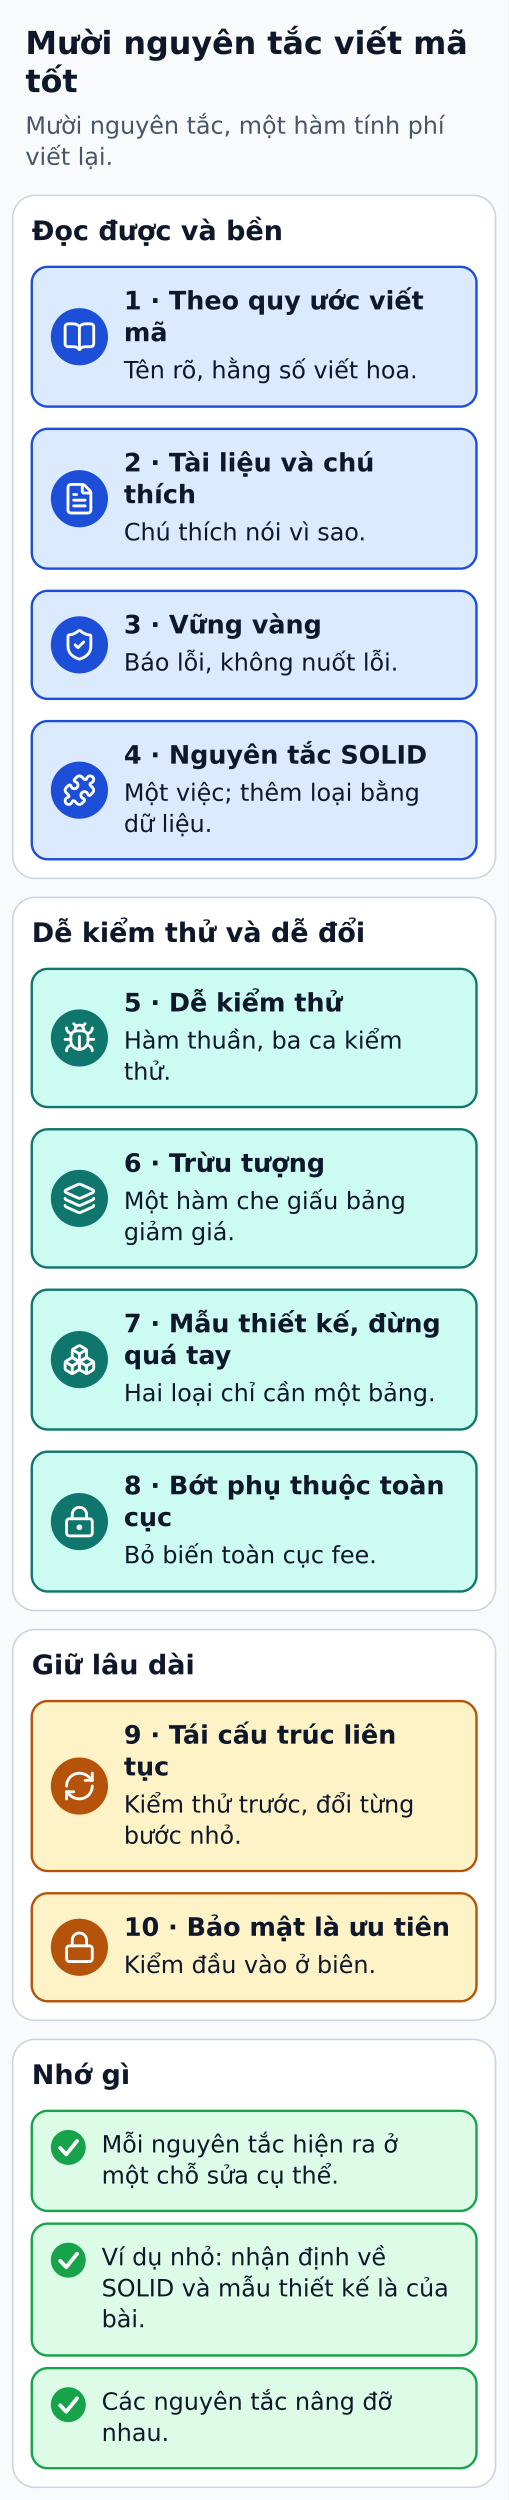
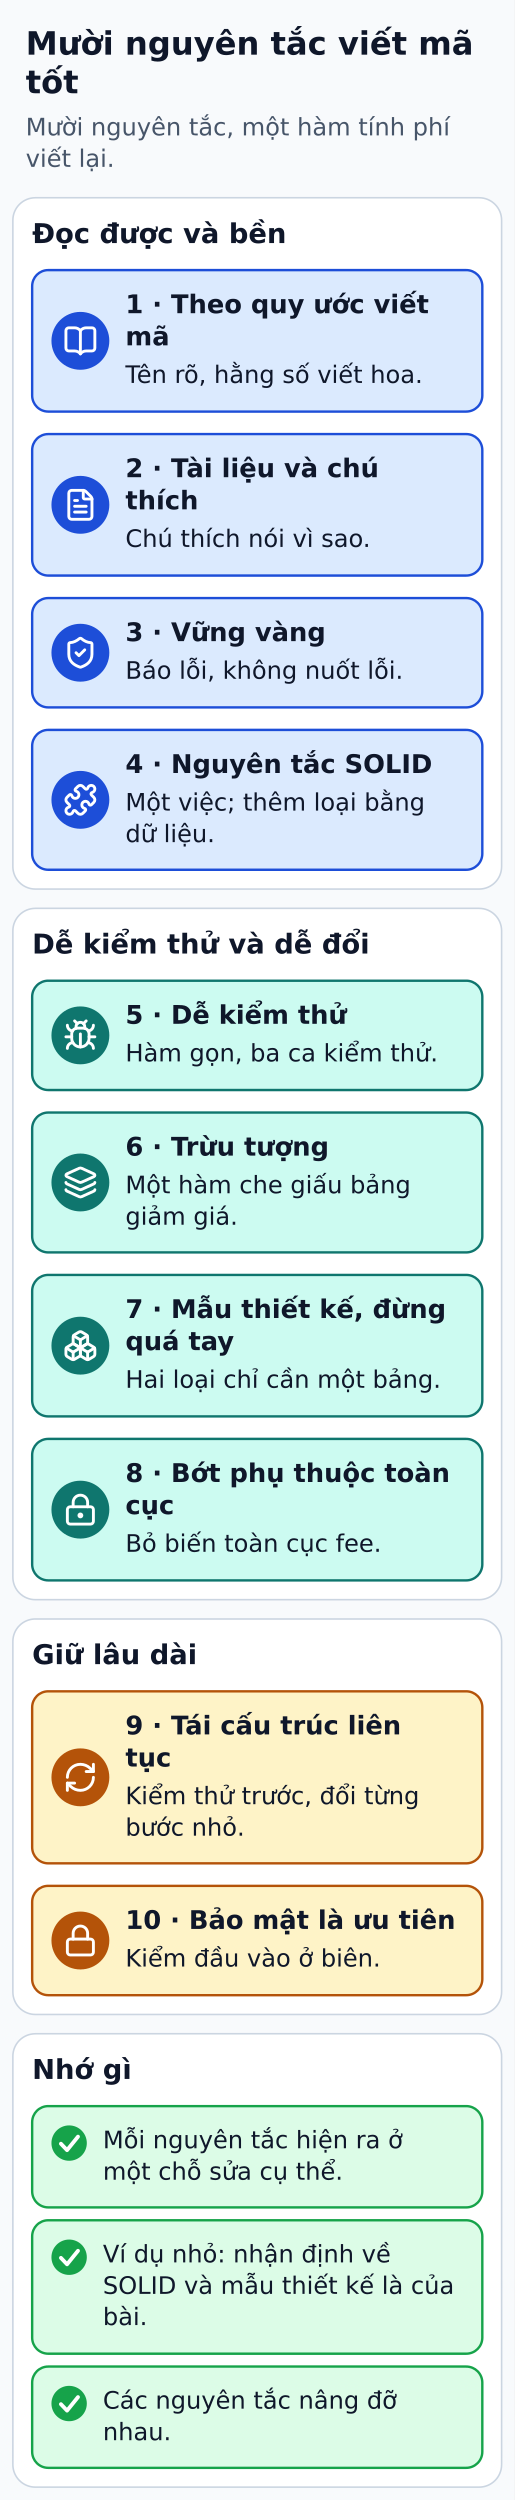
- <svg xmlns="http://www.w3.org/2000/svg" width="320" height="1574" viewBox="0 0 320 1574" role="img" aria-labelledby="title desc">
+ <svg xmlns="http://www.w3.org/2000/svg" width="320" height="1555" viewBox="0 0 320 1555" role="img" aria-labelledby="title desc">
  <defs>
    <marker id="arrow" markerWidth="8" markerHeight="8" refX="6" refY="3" orient="auto">
      <path d="M0,0 L6,3 L0,6" fill="none" stroke="#334155" stroke-width="1.5" />
    </marker>
  </defs>
-   <rect width="320" height="1574" fill="#f8fafc" />
+   <rect width="320" height="1555" fill="#f8fafc" />
  <g font-family="DejaVu Sans, Arial, sans-serif" fill="#0f172a">
    <text x="16" y="34" font-size="20" fill="#0f172a" font-weight="bold" text-anchor="start">Mười nguyên tắc viết mã</text>
    <text x="16" y="58" font-size="20" fill="#0f172a" font-weight="bold" text-anchor="start">tốt</text>
    <text x="16" y="84.2" font-size="15" fill="#475569" font-weight="normal" text-anchor="start">Mười nguyên tắc, một hàm tính phí</text>
    <text x="16" y="103.8" font-size="15" fill="#475569" font-weight="normal" text-anchor="start">viết lại.</text>
    <rect x="8" y="123" width="304" height="430" rx="14" fill="#ffffff" stroke="#cbd5e1" stroke-width="1" />
    <text x="20" y="151.2" font-size="17" fill="#0f172a" font-weight="bold" text-anchor="start">Đọc được và bền</text>
    <rect x="20" y="168" width="280" height="88" rx="10" fill="#dbeafe" stroke="#1d4ed8" stroke-width="1.5" />
    <circle cx="50" cy="212" r="18" fill="#1d4ed8" />
    <g transform="translate(39.2 201.2) scale(0.9)" fill="none" stroke="#FFFFFF" stroke-width="2" stroke-linecap="round" stroke-linejoin="round">
      <path d="M12 5v16" />
      <path d="M20.001 19A2 2 0 0022 17V5a2 2 0 00-1.999-2L16 3.002A5 5 0 0012 5a5 5 0 00-4-2H4a2 2 0 00-2 2v12a2 2 0 001.999 2H8a5 5 0 014 2 5 5 0 014-2z" />
    </g>
    <text x="78" y="194.8" font-size="16" fill="#0f172a" font-weight="bold" text-anchor="start">1 · Theo quy ước viết</text>
    <text x="78" y="214.8" font-size="16" fill="#0f172a" font-weight="bold" text-anchor="start">mã</text>
    <text x="78" y="238.2" font-size="15" fill="#0f172a" font-weight="normal" text-anchor="start">Tên rõ, hằng số viết hoa.</text>
    <rect x="20" y="270" width="280" height="88" rx="10" fill="#dbeafe" stroke="#1d4ed8" stroke-width="1.5" />
    <circle cx="50" cy="314" r="18" fill="#1d4ed8" />
    <g transform="translate(39.2 303.2) scale(0.9)" fill="none" stroke="#FFFFFF" stroke-width="2" stroke-linecap="round" stroke-linejoin="round">
      <path d="M6 22a2 2 0 0 1-2-2V4a2 2 0 0 1 2-2h8a2.4 2.4 0 0 1 1.704.706l3.588 3.588A2.4 2.4 0 0 1 20 8v12a2 2 0 0 1-2 2z" />
      <path d="M14 2v5a1 1 0 0 0 1 1h5" />
      <path d="M10 9H8" />
      <path d="M16 13H8" />
      <path d="M16 17H8" />
    </g>
    <text x="78" y="296.8" font-size="16" fill="#0f172a" font-weight="bold" text-anchor="start">2 · Tài liệu và chú</text>
    <text x="78" y="316.8" font-size="16" fill="#0f172a" font-weight="bold" text-anchor="start">thích</text>
    <text x="78" y="340.2" font-size="15" fill="#0f172a" font-weight="normal" text-anchor="start">Chú thích nói vì sao.</text>
    <rect x="20" y="372" width="280" height="68" rx="10" fill="#dbeafe" stroke="#1d4ed8" stroke-width="1.5" />
    <circle cx="50" cy="406" r="18" fill="#1d4ed8" />
    <g transform="translate(39.2 395.2) scale(0.9)" fill="none" stroke="#FFFFFF" stroke-width="2" stroke-linecap="round" stroke-linejoin="round">
      <path d="M20 13c0 5-3.5 7.5-7.66 8.95a1 1 0 0 1-.67-.01C7.5 20.5 4 18 4 13V6a1 1 0 0 1 1-1c2 0 4.5-1.2 6.24-2.72a1.17 1.17 0 0 1 1.52 0C14.51 3.81 17 5 19 5a1 1 0 0 1 1 1z" />
      <path d="m9 12 2 2 4-4" />
    </g>
    <text x="78" y="398.8" font-size="16" fill="#0f172a" font-weight="bold" text-anchor="start">3 · Vững vàng</text>
    <text x="78" y="422.2" font-size="15" fill="#0f172a" font-weight="normal" text-anchor="start">Báo lỗi, không nuốt lỗi.</text>
    <rect x="20" y="454" width="280" height="87" rx="10" fill="#dbeafe" stroke="#1d4ed8" stroke-width="1.5" />
    <circle cx="50" cy="497.5" r="18" fill="#1d4ed8" />
    <g transform="translate(39.2 486.7) scale(0.9)" fill="none" stroke="#FFFFFF" stroke-width="2" stroke-linecap="round" stroke-linejoin="round">
      <path d="M15.39 4.39a1 1 0 0 0 1.68-.474 2.5 2.5 0 1 1 3.014 3.015 1 1 0 0 0-.474 1.68l1.683 1.682a2.414 2.414 0 0 1 0 3.414L19.61 15.39a1 1 0 0 1-1.68-.474 2.5 2.5 0 1 0-3.014 3.015 1 1 0 0 1 .474 1.68l-1.683 1.682a2.414 2.414 0 0 1-3.414 0L8.61 19.61a1 1 0 0 0-1.68.474 2.5 2.5 0 1 1-3.014-3.015 1 1 0 0 0 .474-1.68l-1.683-1.682a2.414 2.414 0 0 1 0-3.414L4.39 8.61a1 1 0 0 1 1.68.474 2.5 2.5 0 1 0 3.014-3.015 1 1 0 0 1-.474-1.68l1.683-1.682a2.414 2.414 0 0 1 3.414 0z" />
    </g>
    <text x="78" y="480.8" font-size="16" fill="#0f172a" font-weight="bold" text-anchor="start">4 · Nguyên tắc SOLID</text>
    <text x="78" y="504.2" font-size="15" fill="#0f172a" font-weight="normal" text-anchor="start">Một việc; thêm loại bằng</text>
    <text x="78" y="523.8" font-size="15" fill="#0f172a" font-weight="normal" text-anchor="start">dữ liệu.</text>
-     <rect x="8" y="565" width="304" height="449" rx="14" fill="#ffffff" stroke="#cbd5e1" stroke-width="1" />
+     <rect x="8" y="565" width="304" height="430" rx="14" fill="#ffffff" stroke="#cbd5e1" stroke-width="1" />
    <text x="20" y="593.1" font-size="17" fill="#0f172a" font-weight="bold" text-anchor="start">Dễ kiểm thử và dễ đổi</text>
-     <rect x="20" y="610" width="280" height="87" rx="10" fill="#ccfbf1" stroke="#0f766e" stroke-width="1.5" />
-     <circle cx="50" cy="653.5" r="18" fill="#0f766e" />
-     <g transform="translate(39.2 642.7) scale(0.9)" fill="none" stroke="#FFFFFF" stroke-width="2" stroke-linecap="round" stroke-linejoin="round">
+     <rect x="20" y="610" width="280" height="68" rx="10" fill="#ccfbf1" stroke="#0f766e" stroke-width="1.5" />
+     <circle cx="50" cy="644" r="18" fill="#0f766e" />
+     <g transform="translate(39.2 633.2) scale(0.9)" fill="none" stroke="#FFFFFF" stroke-width="2" stroke-linecap="round" stroke-linejoin="round">
      <path d="M12 20v-9" />
      <path d="M14 7a4 4 0 0 1 4 4v3a6 6 0 0 1-12 0v-3a4 4 0 0 1 4-4z" />
      <path d="M14.12 3.88 16 2" />
      <path d="M21 21a4 4 0 0 0-3.81-4" />
      <path d="M21 5a4 4 0 0 1-3.55 3.97" />
      <path d="M22 13h-4" />
      <path d="M3 21a4 4 0 0 1 3.81-4" />
      <path d="M3 5a4 4 0 0 0 3.55 3.97" />
      <path d="M6 13H2" />
      <path d="m8 2 1.88 1.88" />
      <path d="M9 7.13V6a3 3 0 1 1 6 0v1.13" />
    </g>
    <text x="78" y="636.8" font-size="16" fill="#0f172a" font-weight="bold" text-anchor="start">5 · Dễ kiểm thử</text>
-     <text x="78" y="660.2" font-size="15" fill="#0f172a" font-weight="normal" text-anchor="start">Hàm thuần, ba ca kiểm</text>
-     <text x="78" y="679.8" font-size="15" fill="#0f172a" font-weight="normal" text-anchor="start">thử.</text>
-     <rect x="20" y="711" width="280" height="87" rx="10" fill="#ccfbf1" stroke="#0f766e" stroke-width="1.5" />
-     <circle cx="50" cy="754.5" r="18" fill="#0f766e" />
-     <g transform="translate(39.2 743.7) scale(0.9)" fill="none" stroke="#FFFFFF" stroke-width="2" stroke-linecap="round" stroke-linejoin="round">
+     <text x="78" y="660.2" font-size="15" fill="#0f172a" font-weight="normal" text-anchor="start">Hàm gọn, ba ca kiểm thử.</text>
+     <rect x="20" y="692" width="280" height="87" rx="10" fill="#ccfbf1" stroke="#0f766e" stroke-width="1.5" />
+     <circle cx="50" cy="735.5" r="18" fill="#0f766e" />
+     <g transform="translate(39.2 724.7) scale(0.9)" fill="none" stroke="#FFFFFF" stroke-width="2" stroke-linecap="round" stroke-linejoin="round">
      <path d="M12.83 2.18a2 2 0 0 0-1.66 0L2.6 6.08a1 1 0 0 0 0 1.83l8.58 3.91a2 2 0 0 0 1.66 0l8.58-3.9a1 1 0 0 0 0-1.83z" />
      <path d="M2 12a1 1 0 0 0 .58.91l8.6 3.91a2 2 0 0 0 1.65 0l8.58-3.9A1 1 0 0 0 22 12" />
      <path d="M2 17a1 1 0 0 0 .58.91l8.6 3.91a2 2 0 0 0 1.65 0l8.58-3.9A1 1 0 0 0 22 17" />
    </g>
-     <text x="78" y="737.8" font-size="16" fill="#0f172a" font-weight="bold" text-anchor="start">6 · Trừu tượng</text>
-     <text x="78" y="761.2" font-size="15" fill="#0f172a" font-weight="normal" text-anchor="start">Một hàm che giấu bảng</text>
-     <text x="78" y="780.8" font-size="15" fill="#0f172a" font-weight="normal" text-anchor="start">giảm giá.</text>
-     <rect x="20" y="812" width="280" height="88" rx="10" fill="#ccfbf1" stroke="#0f766e" stroke-width="1.5" />
-     <circle cx="50" cy="856" r="18" fill="#0f766e" />
-     <g transform="translate(39.2 845.2) scale(0.9)" fill="none" stroke="#FFFFFF" stroke-width="2" stroke-linecap="round" stroke-linejoin="round">
+     <text x="78" y="718.8" font-size="16" fill="#0f172a" font-weight="bold" text-anchor="start">6 · Trừu tượng</text>
+     <text x="78" y="742.2" font-size="15" fill="#0f172a" font-weight="normal" text-anchor="start">Một hàm che giấu bảng</text>
+     <text x="78" y="761.8" font-size="15" fill="#0f172a" font-weight="normal" text-anchor="start">giảm giá.</text>
+     <rect x="20" y="793" width="280" height="88" rx="10" fill="#ccfbf1" stroke="#0f766e" stroke-width="1.5" />
+     <circle cx="50" cy="837" r="18" fill="#0f766e" />
+     <g transform="translate(39.2 826.2) scale(0.9)" fill="none" stroke="#FFFFFF" stroke-width="2" stroke-linecap="round" stroke-linejoin="round">
      <path d="M2.97 12.92A2 2 0 0 0 2 14.63v3.24a2 2 0 0 0 .97 1.71l3 1.8a2 2 0 0 0 2.06 0L12 19v-5.5l-5-3-4.03 2.42Z" />
      <path d="m7 16.5-4.74-2.85" />
      <path d="m7 16.5 5-3" />
      <path d="M7 16.5v5.17" />
      <path d="M12 13.5V19l3.97 2.38a2 2 0 0 0 2.06 0l3-1.8a2 2 0 0 0 .97-1.71v-3.24a2 2 0 0 0-.97-1.71L17 10.5l-5 3Z" />
      <path d="m17 16.5-5-3" />
      <path d="m17 16.5 4.74-2.85" />
      <path d="M17 16.5v5.17" />
      <path d="M7.97 4.42A2 2 0 0 0 7 6.13v4.37l5 3 5-3V6.13a2 2 0 0 0-.97-1.71l-3-1.8a2 2 0 0 0-2.06 0l-3 1.8Z" />
      <path d="M12 8 7.26 5.15" />
      <path d="m12 8 4.74-2.85" />
      <path d="M12 13.5V8" />
    </g>
-     <text x="78" y="838.8" font-size="16" fill="#0f172a" font-weight="bold" text-anchor="start">7 · Mẫu thiết kế, đừng</text>
-     <text x="78" y="858.8" font-size="16" fill="#0f172a" font-weight="bold" text-anchor="start">quá tay</text>
-     <text x="78" y="882.2" font-size="15" fill="#0f172a" font-weight="normal" text-anchor="start">Hai loại chỉ cần một bảng.</text>
-     <rect x="20" y="914" width="280" height="88" rx="10" fill="#ccfbf1" stroke="#0f766e" stroke-width="1.5" />
-     <circle cx="50" cy="958" r="18" fill="#0f766e" />
-     <g transform="translate(39.2 947.2) scale(0.9)" fill="none" stroke="#FFFFFF" stroke-width="2" stroke-linecap="round" stroke-linejoin="round">
+     <text x="78" y="819.8" font-size="16" fill="#0f172a" font-weight="bold" text-anchor="start">7 · Mẫu thiết kế, đừng</text>
+     <text x="78" y="839.8" font-size="16" fill="#0f172a" font-weight="bold" text-anchor="start">quá tay</text>
+     <text x="78" y="863.2" font-size="15" fill="#0f172a" font-weight="normal" text-anchor="start">Hai loại chỉ cần một bảng.</text>
+     <rect x="20" y="895" width="280" height="88" rx="10" fill="#ccfbf1" stroke="#0f766e" stroke-width="1.5" />
+     <circle cx="50" cy="939" r="18" fill="#0f766e" />
+     <g transform="translate(39.2 928.2) scale(0.9)" fill="none" stroke="#FFFFFF" stroke-width="2" stroke-linecap="round" stroke-linejoin="round">
      <circle cx="12" cy="16" r="1" />
      <rect height="12" rx="2" width="18" x="3" y="10" />
      <path d="M7 10V7a5 5 0 0 1 10 0v3" />
    </g>
-     <text x="78" y="940.8" font-size="16" fill="#0f172a" font-weight="bold" text-anchor="start">8 · Bớt phụ thuộc toàn</text>
-     <text x="78" y="960.8" font-size="16" fill="#0f172a" font-weight="bold" text-anchor="start">cục</text>
-     <text x="78" y="984.2" font-size="15" fill="#0f172a" font-weight="normal" text-anchor="start">Bỏ biến toàn cục fee.</text>
-     <rect x="8" y="1026" width="304" height="246" rx="14" fill="#ffffff" stroke="#cbd5e1" stroke-width="1" />
-     <text x="20" y="1054.1" font-size="17" fill="#0f172a" font-weight="bold" text-anchor="start">Giữ lâu dài</text>
-     <rect x="20" y="1071" width="280" height="107" rx="10" fill="#fef3c7" stroke="#b45309" stroke-width="1.5" />
-     <circle cx="50" cy="1124.5" r="18" fill="#b45309" />
-     <g transform="translate(39.2 1113.7) scale(0.9)" fill="none" stroke="#FFFFFF" stroke-width="2" stroke-linecap="round" stroke-linejoin="round">
+     <text x="78" y="921.8" font-size="16" fill="#0f172a" font-weight="bold" text-anchor="start">8 · Bớt phụ thuộc toàn</text>
+     <text x="78" y="941.8" font-size="16" fill="#0f172a" font-weight="bold" text-anchor="start">cục</text>
+     <text x="78" y="965.2" font-size="15" fill="#0f172a" font-weight="normal" text-anchor="start">Bỏ biến toàn cục fee.</text>
+     <rect x="8" y="1007" width="304" height="246" rx="14" fill="#ffffff" stroke="#cbd5e1" stroke-width="1" />
+     <text x="20" y="1035.1" font-size="17" fill="#0f172a" font-weight="bold" text-anchor="start">Giữ lâu dài</text>
+     <rect x="20" y="1052" width="280" height="107" rx="10" fill="#fef3c7" stroke="#b45309" stroke-width="1.5" />
+     <circle cx="50" cy="1105.5" r="18" fill="#b45309" />
+     <g transform="translate(39.2 1094.7) scale(0.9)" fill="none" stroke="#FFFFFF" stroke-width="2" stroke-linecap="round" stroke-linejoin="round">
      <path d="M3 12a9 9 0 0 1 9-9 9.75 9.75 0 0 1 6.74 2.74L21 8" />
      <path d="M21 3v5h-5" />
      <path d="M21 12a9 9 0 0 1-9 9 9.75 9.75 0 0 1-6.74-2.74L3 16" />
      <path d="M8 16H3v5" />
    </g>
-     <text x="78" y="1097.8" font-size="16" fill="#0f172a" font-weight="bold" text-anchor="start">9 · Tái cấu trúc liên</text>
-     <text x="78" y="1117.8" font-size="16" fill="#0f172a" font-weight="bold" text-anchor="start">tục</text>
-     <text x="78" y="1141.2" font-size="15" fill="#0f172a" font-weight="normal" text-anchor="start">Kiểm thử trước, đổi từng</text>
-     <text x="78" y="1160.8" font-size="15" fill="#0f172a" font-weight="normal" text-anchor="start">bước nhỏ.</text>
-     <rect x="20" y="1192" width="280" height="68" rx="10" fill="#fef3c7" stroke="#b45309" stroke-width="1.5" />
-     <circle cx="50" cy="1226" r="18" fill="#b45309" />
-     <g transform="translate(39.2 1215.2) scale(0.9)" fill="none" stroke="#FFFFFF" stroke-width="2" stroke-linecap="round" stroke-linejoin="round">
+     <text x="78" y="1078.8" font-size="16" fill="#0f172a" font-weight="bold" text-anchor="start">9 · Tái cấu trúc liên</text>
+     <text x="78" y="1098.8" font-size="16" fill="#0f172a" font-weight="bold" text-anchor="start">tục</text>
+     <text x="78" y="1122.2" font-size="15" fill="#0f172a" font-weight="normal" text-anchor="start">Kiểm thử trước, đổi từng</text>
+     <text x="78" y="1141.8" font-size="15" fill="#0f172a" font-weight="normal" text-anchor="start">bước nhỏ.</text>
+     <rect x="20" y="1173" width="280" height="68" rx="10" fill="#fef3c7" stroke="#b45309" stroke-width="1.5" />
+     <circle cx="50" cy="1207" r="18" fill="#b45309" />
+     <g transform="translate(39.2 1196.2) scale(0.9)" fill="none" stroke="#FFFFFF" stroke-width="2" stroke-linecap="round" stroke-linejoin="round">
      <rect height="11" rx="2" ry="2" width="18" x="3" y="11" />
      <path d="M7 11V7a5 5 0 0 1 10 0v4" />
    </g>
-     <text x="78" y="1218.8" font-size="16" fill="#0f172a" font-weight="bold" text-anchor="start">10 · Bảo mật là ưu tiên</text>
-     <text x="78" y="1242.2" font-size="15" fill="#0f172a" font-weight="normal" text-anchor="start">Kiểm đầu vào ở biên.</text>
-     <rect x="8" y="1284" width="304" height="282" rx="14" fill="#ffffff" stroke="#cbd5e1" stroke-width="1" />
-     <text x="20" y="1312.1" font-size="17" fill="#0f172a" font-weight="bold" text-anchor="start">Nhớ gì</text>
-     <rect x="20" y="1329" width="280" height="63" rx="10" fill="#dcfce7" stroke="#16a34a" stroke-width="1.5" />
-     <circle cx="43" cy="1352" r="11" fill="#16a34a" />
-     <polyline points="37.9,1352.4 41.7,1356.4 48.5,1348" fill="none" stroke="#ffffff" stroke-width="2.4" stroke-linecap="round" stroke-linejoin="round" />
-     <text x="64" y="1355.2" font-size="15" fill="#0f172a" font-weight="normal" text-anchor="start">Mỗi nguyên tắc hiện ra ở</text>
-     <text x="64" y="1374.8" font-size="15" fill="#0f172a" font-weight="normal" text-anchor="start">một chỗ sửa cụ thể.</text>
-     <rect x="20" y="1400" width="280" height="83" rx="10" fill="#dcfce7" stroke="#16a34a" stroke-width="1.5" />
-     <circle cx="43" cy="1423" r="11" fill="#16a34a" />
-     <polyline points="37.9,1423.4 41.7,1427.4 48.5,1419" fill="none" stroke="#ffffff" stroke-width="2.4" stroke-linecap="round" stroke-linejoin="round" />
-     <text x="64" y="1426.2" font-size="15" fill="#0f172a" font-weight="normal" text-anchor="start">Ví dụ nhỏ: nhận định về</text>
-     <text x="64" y="1445.8" font-size="15" fill="#0f172a" font-weight="normal" text-anchor="start">SOLID và mẫu thiết kế là của</text>
-     <text x="64" y="1465.2" font-size="15" fill="#0f172a" font-weight="normal" text-anchor="start">bài.</text>
-     <rect x="20" y="1491" width="280" height="63" rx="10" fill="#dcfce7" stroke="#16a34a" stroke-width="1.5" />
-     <circle cx="43" cy="1514" r="11" fill="#16a34a" />
-     <polyline points="37.9,1514.4 41.7,1518.4 48.5,1510" fill="none" stroke="#ffffff" stroke-width="2.4" stroke-linecap="round" stroke-linejoin="round" />
-     <text x="64" y="1517.2" font-size="15" fill="#0f172a" font-weight="normal" text-anchor="start">Các nguyên tắc nâng đỡ</text>
-     <text x="64" y="1536.8" font-size="15" fill="#0f172a" font-weight="normal" text-anchor="start">nhau.</text>
+     <text x="78" y="1199.8" font-size="16" fill="#0f172a" font-weight="bold" text-anchor="start">10 · Bảo mật là ưu tiên</text>
+     <text x="78" y="1223.2" font-size="15" fill="#0f172a" font-weight="normal" text-anchor="start">Kiểm đầu vào ở biên.</text>
+     <rect x="8" y="1265" width="304" height="282" rx="14" fill="#ffffff" stroke="#cbd5e1" stroke-width="1" />
+     <text x="20" y="1293.1" font-size="17" fill="#0f172a" font-weight="bold" text-anchor="start">Nhớ gì</text>
+     <rect x="20" y="1310" width="280" height="63" rx="10" fill="#dcfce7" stroke="#16a34a" stroke-width="1.5" />
+     <circle cx="43" cy="1333" r="11" fill="#16a34a" />
+     <polyline points="37.9,1333.4 41.7,1337.4 48.5,1329" fill="none" stroke="#ffffff" stroke-width="2.4" stroke-linecap="round" stroke-linejoin="round" />
+     <text x="64" y="1336.2" font-size="15" fill="#0f172a" font-weight="normal" text-anchor="start">Mỗi nguyên tắc hiện ra ở</text>
+     <text x="64" y="1355.8" font-size="15" fill="#0f172a" font-weight="normal" text-anchor="start">một chỗ sửa cụ thể.</text>
+     <rect x="20" y="1381" width="280" height="83" rx="10" fill="#dcfce7" stroke="#16a34a" stroke-width="1.5" />
+     <circle cx="43" cy="1404" r="11" fill="#16a34a" />
+     <polyline points="37.9,1404.4 41.7,1408.4 48.5,1400" fill="none" stroke="#ffffff" stroke-width="2.4" stroke-linecap="round" stroke-linejoin="round" />
+     <text x="64" y="1407.2" font-size="15" fill="#0f172a" font-weight="normal" text-anchor="start">Ví dụ nhỏ: nhận định về</text>
+     <text x="64" y="1426.8" font-size="15" fill="#0f172a" font-weight="normal" text-anchor="start">SOLID và mẫu thiết kế là của</text>
+     <text x="64" y="1446.2" font-size="15" fill="#0f172a" font-weight="normal" text-anchor="start">bài.</text>
+     <rect x="20" y="1472" width="280" height="63" rx="10" fill="#dcfce7" stroke="#16a34a" stroke-width="1.5" />
+     <circle cx="43" cy="1495" r="11" fill="#16a34a" />
+     <polyline points="37.9,1495.4 41.7,1499.4 48.5,1491" fill="none" stroke="#ffffff" stroke-width="2.4" stroke-linecap="round" stroke-linejoin="round" />
+     <text x="64" y="1498.2" font-size="15" fill="#0f172a" font-weight="normal" text-anchor="start">Các nguyên tắc nâng đỡ</text>
+     <text x="64" y="1517.8" font-size="15" fill="#0f172a" font-weight="normal" text-anchor="start">nhau.</text>
  </g>
</svg>
